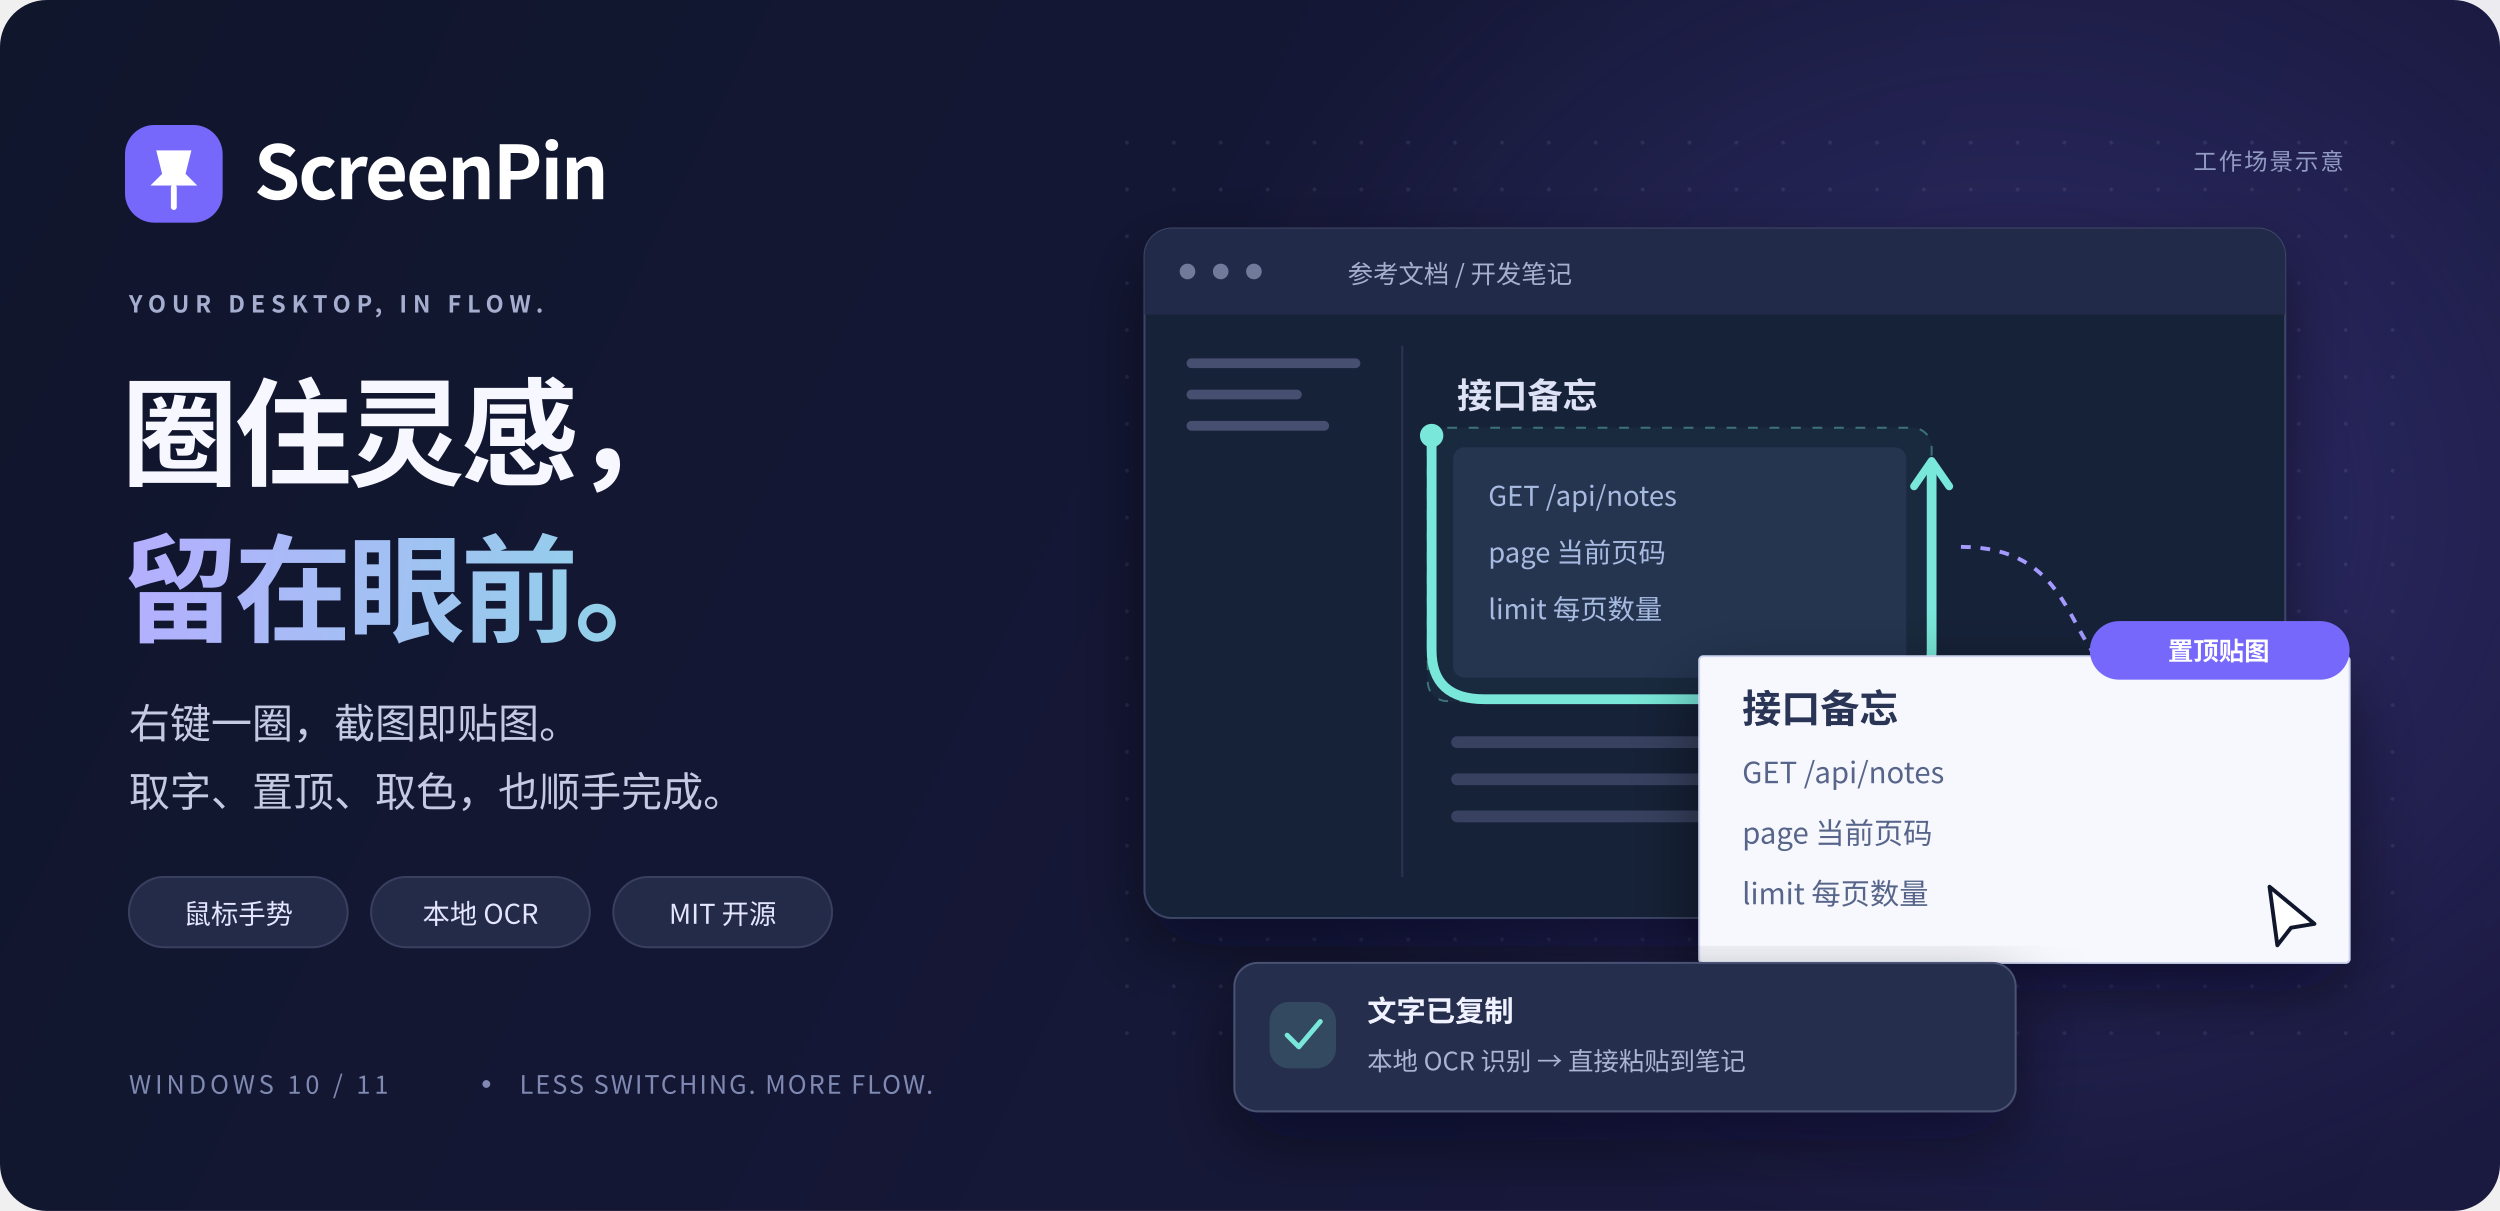
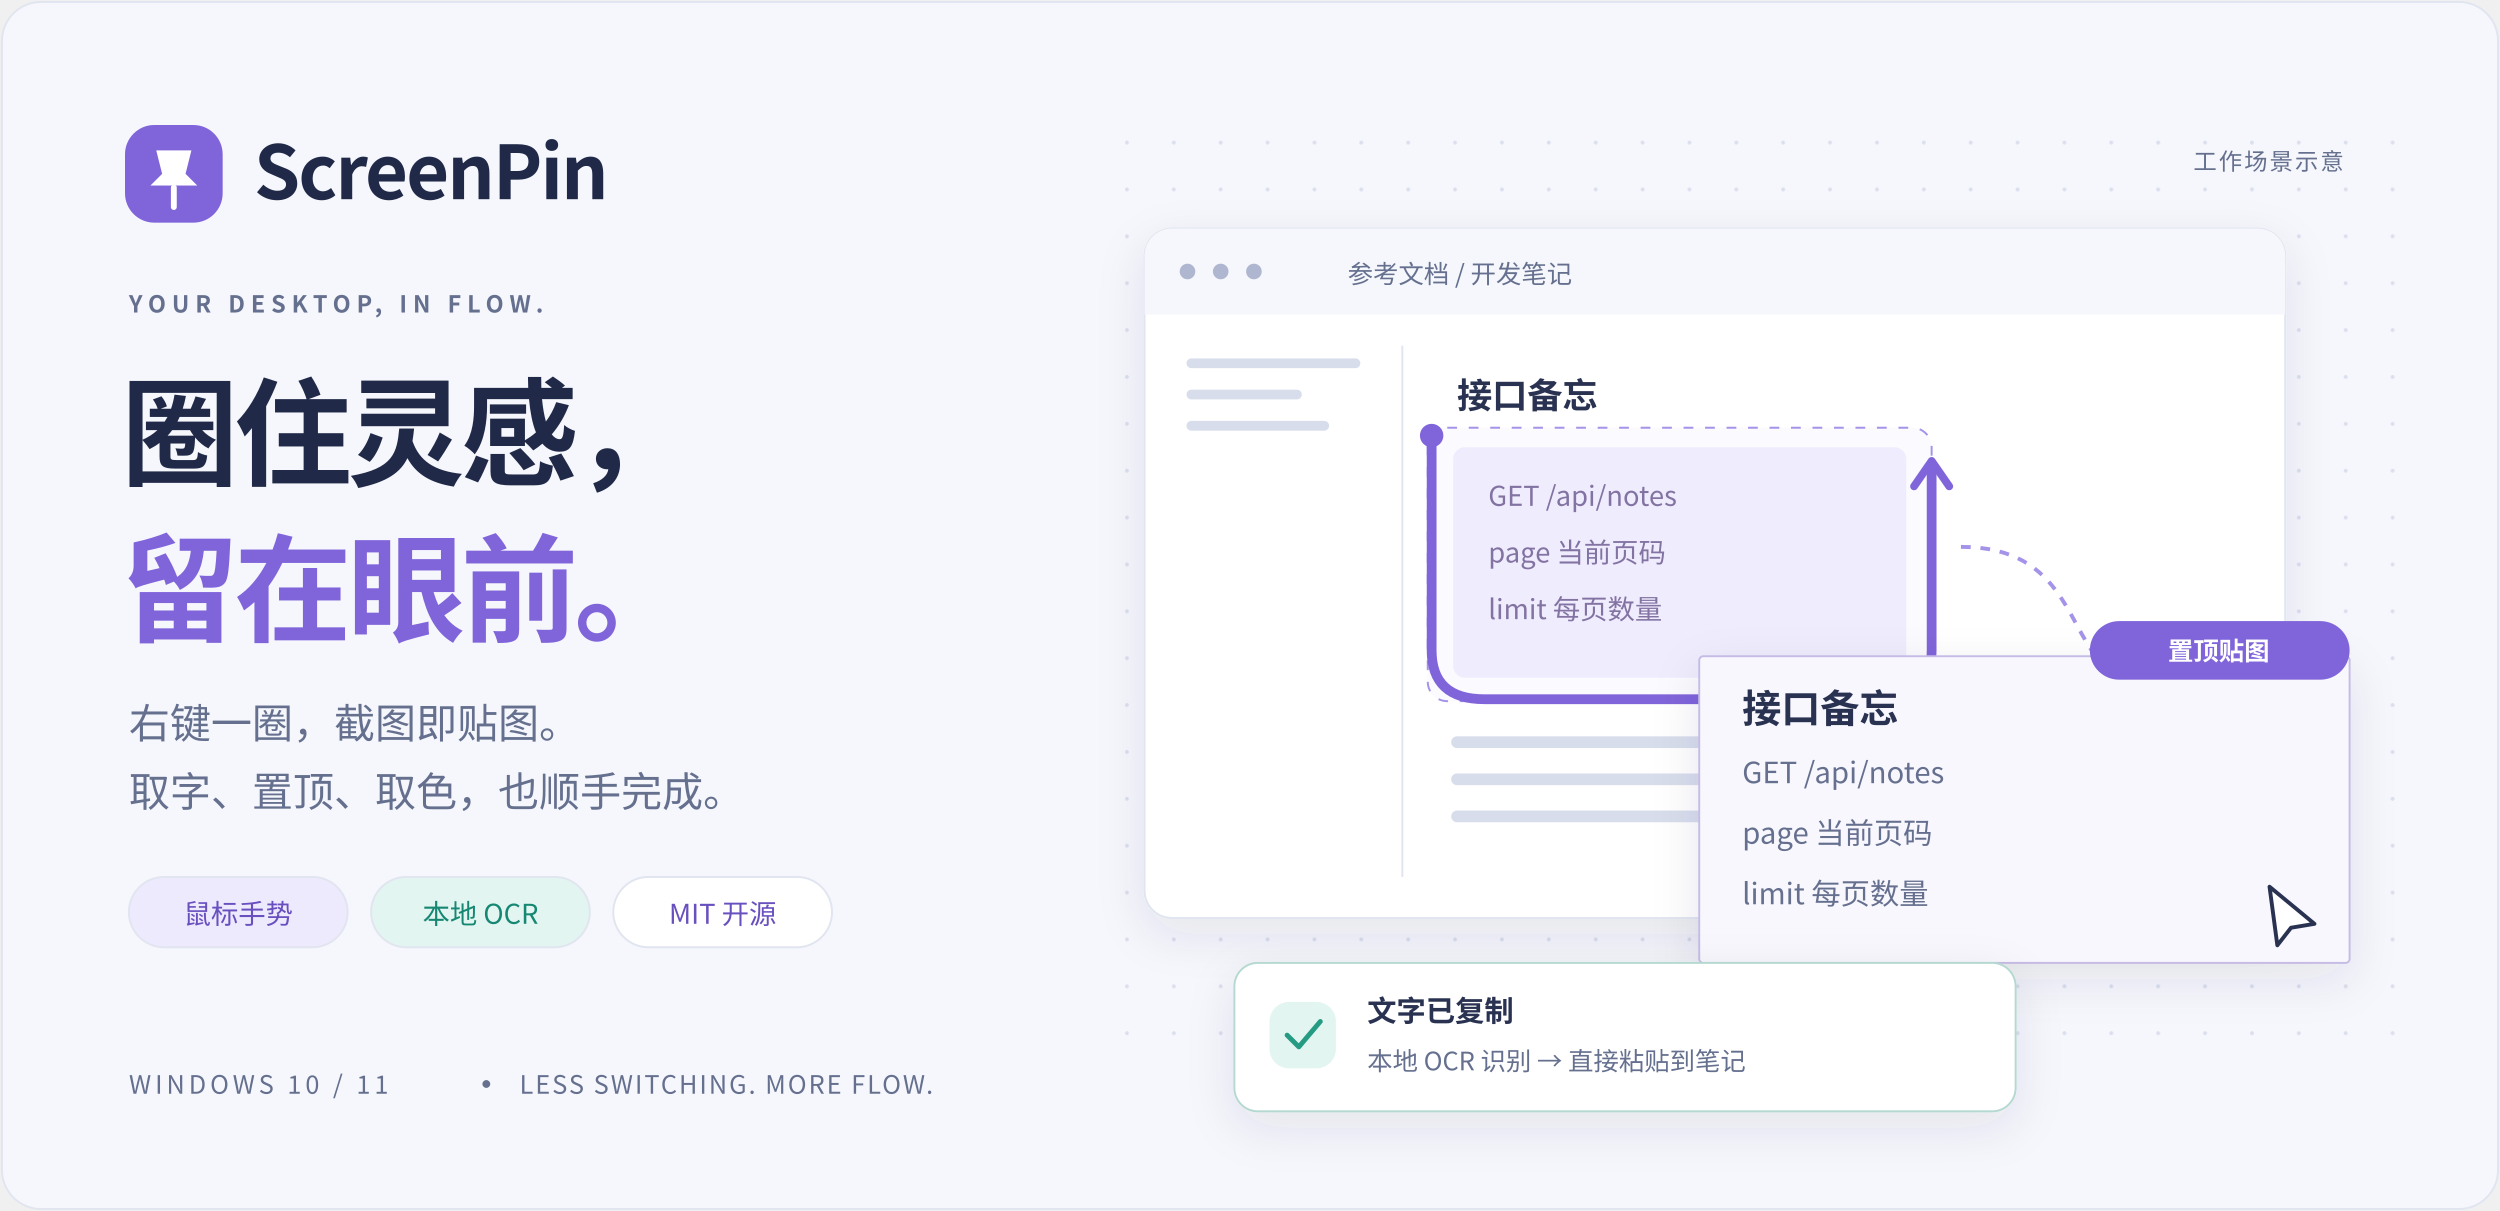
<svg xmlns="http://www.w3.org/2000/svg" width="1280" height="620" viewBox="0 0 1280 620" fill="none" role="img" aria-labelledby="title desc">
  <defs>
-     <linearGradient id="bg" x1="0" y1="0" x2="1280" y2="620" gradientUnits="userSpaceOnUse">
-       <stop stop-color="#10162C" />
-       <stop offset="1" stop-color="#1A1940" />
-     </linearGradient>
-     <radialGradient id="glow">
-       <stop stop-color="#7668FA" stop-opacity=".25" />
-       <stop offset="1" stop-color="#7668FA" stop-opacity="0" />
-     </radialGradient>
-     <linearGradient id="accent" x1="68" y1="230" x2="500" y2="290" gradientUnits="userSpaceOnUse">
-       <stop stop-color="#B5AEFF" />
-       <stop offset="1" stop-color="#79E8DA" />
-     </linearGradient>
    <filter id="shadow" x="-25%" y="-30%" width="160%" height="180%">
-       <feDropShadow dx="0" dy="14" stdDeviation="18" flood-color="#040713" flood-opacity=".5" />
+       <feDropShadow dx="0" dy="8" stdDeviation="12" flood-color="#293251" flood-opacity=".1" />
    </filter>
    <pattern id="dots" width="24" height="24" patternUnits="userSpaceOnUse">
-       <circle cx="1" cy="1" r="1" fill="#A9B1DA" fill-opacity=".12" />
+       <circle cx="1" cy="1" r="1" fill="#D8DDEC" fill-opacity=".9" />
    </pattern>
  </defs>
-   <rect width="1280" height="620" rx="24" fill="url(#bg)" />
-   <ellipse cx="1030" cy="260" rx="430" ry="380" fill="url(#glow)" />
+   <rect x="1" y="1" width="1278" height="618" rx="20" fill="#F6F7FC" stroke="#E1E5F0" />
  <rect x="568" y="64" width="664" height="480" fill="url(#dots)" />
  <g font-family="'Microsoft YaHei', 'Noto Sans CJK SC', sans-serif">
-     <rect x="64" y="64" width="50" height="50" rx="15" fill="#7668FA" />
+     <rect x="64" y="64" width="50" height="50" rx="15" fill="#8065DA" />
    <path d="M80 77h18l-3 12 6 6H77l6-6-3-12Z" fill="white" />
    <path d="M89 96v10" stroke="white" stroke-width="3" stroke-linecap="round" />
-     <text x="130" y="102" font-size="38" font-weight="700" letter-spacing="-1" fill="#FFFFFF">ScreenPin</text>
-     <text x="66" y="160" font-size="12" font-weight="600" letter-spacing="3" fill="#A6AED0">YOUR DESKTOP, IN FLOW.</text>
-     <text x="62" y="244" font-size="60" font-weight="700" letter-spacing="-2" fill="#F6F7FF">圈住灵感，</text>
-     <text x="62" y="324" font-size="60" font-weight="700" letter-spacing="-2" fill="url(#accent)">留在眼前。</text>
-     <text x="66" y="378" font-size="21" fill="#C4CAE2">右键一圈，截图即贴图。</text>
-     <text x="66" y="413" font-size="21" fill="#C4CAE2">取字、置顶、取色，也顺手完成。</text>
-     <g font-size="14" fill="#E4E6FF">
-       <rect x="66" y="449" width="112" height="36" rx="18" fill="#242B48" stroke="#39405F" />
+     <text x="130" y="102" font-size="38" font-weight="700" letter-spacing="-1" fill="#202A48">ScreenPin</text>
+     <text x="66" y="160" font-size="12" font-weight="600" letter-spacing="3" fill="#65708F">YOUR DESKTOP, IN FLOW.</text>
+     <text x="62" y="244" font-size="60" font-weight="700" letter-spacing="-2" fill="#202A48">圈住灵感，</text>
+     <text x="62" y="324" font-size="60" font-weight="700" letter-spacing="-2" fill="#8065DA">留在眼前。</text>
+     <text x="66" y="378" font-size="21" fill="#65708F">右键一圈，截图即贴图。</text>
+     <text x="66" y="413" font-size="21" fill="#65708F">取字、置顶、取色，也顺手完成。</text>
+     <g font-size="14" fill="#6950BF">
+       <rect x="66" y="449" width="112" height="36" rx="18" fill="#EEEAFE" stroke="#E1E5F0" />
      <text x="122" y="473" text-anchor="middle">鼠标手势</text>
-       <rect x="190" y="449" width="112" height="36" rx="18" fill="#242B48" stroke="#39405F" />
-       <text x="246" y="473" text-anchor="middle">本地 OCR</text>
-       <rect x="314" y="449" width="112" height="36" rx="18" fill="#242B48" stroke="#39405F" />
+       <rect x="190" y="449" width="112" height="36" rx="18" fill="#E2F5F0" stroke="#E1E5F0" />
+       <text x="246" y="473" text-anchor="middle" fill="#168773">本地 OCR</text>
+       <rect x="314" y="449" width="112" height="36" rx="18" fill="#FFFFFF" stroke="#E1E5F0" />
      <text x="370" y="473" text-anchor="middle">MIT 开源</text>
    </g>
-     <text x="66" y="560" font-size="13" letter-spacing="2" fill="#7F89B2">WINDOWS 10 / 11</text>
-     <circle cx="249" cy="555" r="2" fill="#7F89B2" />
-     <text x="266" y="560" font-size="13" letter-spacing="1" fill="#7F89B2">LESS SWITCHING. MORE FLOW.</text>
-     <text x="1200" y="87" text-anchor="end" font-size="12" letter-spacing="1" fill="#929BC3">工作场景示意</text>
+     <text x="66" y="560" font-size="13" letter-spacing="2" fill="#65708F">WINDOWS 10 / 11</text>
+     <circle cx="249" cy="555" r="2" fill="#65708F" />
+     <text x="266" y="560" font-size="13" letter-spacing="1" fill="#65708F">LESS SWITCHING. MORE FLOW.</text>
+     <text x="1200" y="87" text-anchor="end" font-size="12" letter-spacing="1" fill="#65708F">工作场景示意</text>
    <g filter="url(#shadow)">
-       <rect x="586" y="117" width="584" height="353" rx="14" fill="#182039" stroke="#3D4566" />
-       <path d="M600 117h556a14 14 0 0 1 14 14v30H586v-30a14 14 0 0 1 14-14Z" fill="#222B48" />
-       <circle cx="608" cy="139" r="4" fill="#717A9B" />
-       <circle cx="625" cy="139" r="4" fill="#717A9B" />
-       <circle cx="642" cy="139" r="4" fill="#717A9B" />
-       <text x="690" y="145" font-size="13" fill="#A6AFCC">参考文档 / 开发笔记</text>
-       <path d="M610 186h84M610 202h54M610 218h68" stroke="#46506F" stroke-width="5" stroke-linecap="round" />
-       <path d="M718 177v272" stroke="#2C3553" />
-       <text x="746" y="209" font-size="18" font-weight="700" fill="#DDE2F5">接口备忘</text>
-       <rect x="744" y="229" width="232" height="118" rx="6" fill="#242E4C" />
-       <text x="762" y="259" font-size="14" fill="#AAB9E2">GET /api/notes</text>
-       <text x="762" y="288" font-size="14" fill="#AAB9E2">page     当前页码</text>
-       <text x="762" y="317" font-size="14" fill="#AAB9E2">limit      每页数量</text>
-       <path d="M746 380h287M746 399h204M746 418h250" stroke="#374361" stroke-width="6" stroke-linecap="round" />
+       <rect x="586" y="117" width="584" height="353" rx="14" fill="#FFFFFF" stroke="#E1E5F0" />
+       <path d="M600 117h556a14 14 0 0 1 14 14v30H586v-30a14 14 0 0 1 14-14Z" fill="#F6F7FC" />
+       <circle cx="608" cy="139" r="4" fill="#AFB7D0" />
+       <circle cx="625" cy="139" r="4" fill="#AFB7D0" />
+       <circle cx="642" cy="139" r="4" fill="#AFB7D0" />
+       <text x="690" y="145" font-size="13" fill="#65708F">参考文档 / 开发笔记</text>
+       <path d="M610 186h84M610 202h54M610 218h68" stroke="#D8DDEC" stroke-width="5" stroke-linecap="round" />
+       <path d="M718 177v272" stroke="#E1E5F0" />
+       <text x="746" y="209" font-size="18" font-weight="700" fill="#293251">接口备忘</text>
+       <rect x="744" y="229" width="232" height="118" rx="6" fill="#F3F0FF" />
+       <text x="762" y="259" font-size="14" fill="#81739F">GET /api/notes</text>
+       <text x="762" y="288" font-size="14" fill="#81739F">page     当前页码</text>
+       <text x="762" y="317" font-size="14" fill="#81739F">limit      每页数量</text>
+       <path d="M746 380h287M746 399h204M746 418h250" stroke="#D8DDEC" stroke-width="6" stroke-linecap="round" />
    </g>
-     <rect x="731" y="219" width="258" height="140" rx="10" fill="#76E6D0" fill-opacity=".04" stroke="#76E6D0" stroke-opacity=".4" stroke-dasharray="5 6" />
-     <path d="M733 223v110q0 25 27 25h204q25 0 25-25v-94" stroke="#79E8DA" stroke-width="5" stroke-linecap="round" stroke-linejoin="round" />
-     <circle cx="733" cy="223" r="6" fill="#79E8DA" />
-     <path d="m980 249 9-13 9 13" stroke="#79E8DA" stroke-width="4" stroke-linecap="round" stroke-linejoin="round" />
-     <path d="M1004 280c55 0 54 45 75 62" stroke="#A49AFF" stroke-width="2" stroke-dasharray="5 5" />
+     <rect x="731" y="219" width="258" height="140" rx="10" fill="#A493E8" fill-opacity=".04" stroke="#A493E8" stroke-opacity="1" stroke-dasharray="5 6" />
+     <path d="M733 223v110q0 25 27 25h204q25 0 25-25v-94" stroke="#8065DA" stroke-width="5" stroke-linecap="round" stroke-linejoin="round" />
+     <circle cx="733" cy="223" r="6" fill="#8065DA" />
+     <path d="m980 249 9-13 9 13" stroke="#8065DA" stroke-width="4" stroke-linecap="round" stroke-linejoin="round" />
+     <path d="M1004 280c55 0 54 45 75 62" stroke="#A493E8" stroke-width="2" stroke-dasharray="5 5" />
    <g filter="url(#shadow)">
-       <rect x="870" y="336" width="333" height="157" rx="2" fill="#F7F8FE" stroke="#CFD6EF" />
-       <text x="892" y="370" font-size="20" font-weight="700" fill="#293456">接口备忘</text>
-       <text x="892" y="401" font-size="15" fill="#576589">GET /api/notes</text>
-       <text x="892" y="432" font-size="15" fill="#576589">page     当前页码</text>
-       <text x="892" y="463" font-size="15" fill="#576589">limit      每页数量</text>
+       <rect x="870" y="336" width="333" height="157" rx="2" fill="#F8F7FE" stroke="#C5BBE5" />
+       <text x="892" y="370" font-size="20" font-weight="700" fill="#293251">接口备忘</text>
+       <text x="892" y="401" font-size="15" fill="#65708F">GET /api/notes</text>
+       <text x="892" y="432" font-size="15" fill="#65708F">page     当前页码</text>
+       <text x="892" y="463" font-size="15" fill="#65708F">limit      每页数量</text>
    </g>
-     <rect x="1070" y="318" width="133" height="30" rx="15" fill="#7668FA" />
+     <rect x="1070" y="318" width="133" height="30" rx="15" fill="#8065DA" />
    <text x="1136" y="338" text-anchor="middle" font-size="13" font-weight="700" fill="white">置顶贴图</text>
-     <path d="m1162 454 4 30 7-9 12-2-23-19Z" fill="#FFFFFF" stroke="#10162C" stroke-width="2" stroke-linejoin="round" />
+     <path d="m1162 454 4 30 7-9 12-2-23-19Z" fill="#FFFFFF" stroke="#293251" stroke-width="2" stroke-linejoin="round" />
    <g filter="url(#shadow)">
-       <rect x="632" y="493" width="400" height="76" rx="12" fill="#262E4D" stroke="#495273" />
-       <rect x="650" y="513" width="34" height="34" rx="10" fill="#75E7D0" fill-opacity=".15" />
-       <path d="m659 530 6 6 11-13" stroke="#79E8DA" stroke-width="2.5" stroke-linecap="round" stroke-linejoin="round" />
-       <text x="700" y="523" font-size="15" font-weight="700" fill="#F0F3FF">文字已复制</text>
-       <text x="700" y="548" font-size="13" fill="#AAB5D5">本地 OCR 识别 → 直接粘贴到笔记</text>
+       <rect x="632" y="493" width="400" height="76" rx="12" fill="#FFFFFF" stroke="#B5D9D0" />
+       <rect x="650" y="513" width="34" height="34" rx="10" fill="#E2F5F0" />
+       <path d="m659 530 6 6 11-13" stroke="#269B84" stroke-width="2.5" stroke-linecap="round" stroke-linejoin="round" />
+       <text x="700" y="523" font-size="15" font-weight="700" fill="#293251">文字已复制</text>
+       <text x="700" y="548" font-size="13" fill="#65708F">本地 OCR 识别 → 直接粘贴到笔记</text>
    </g>
  </g>
</svg>
